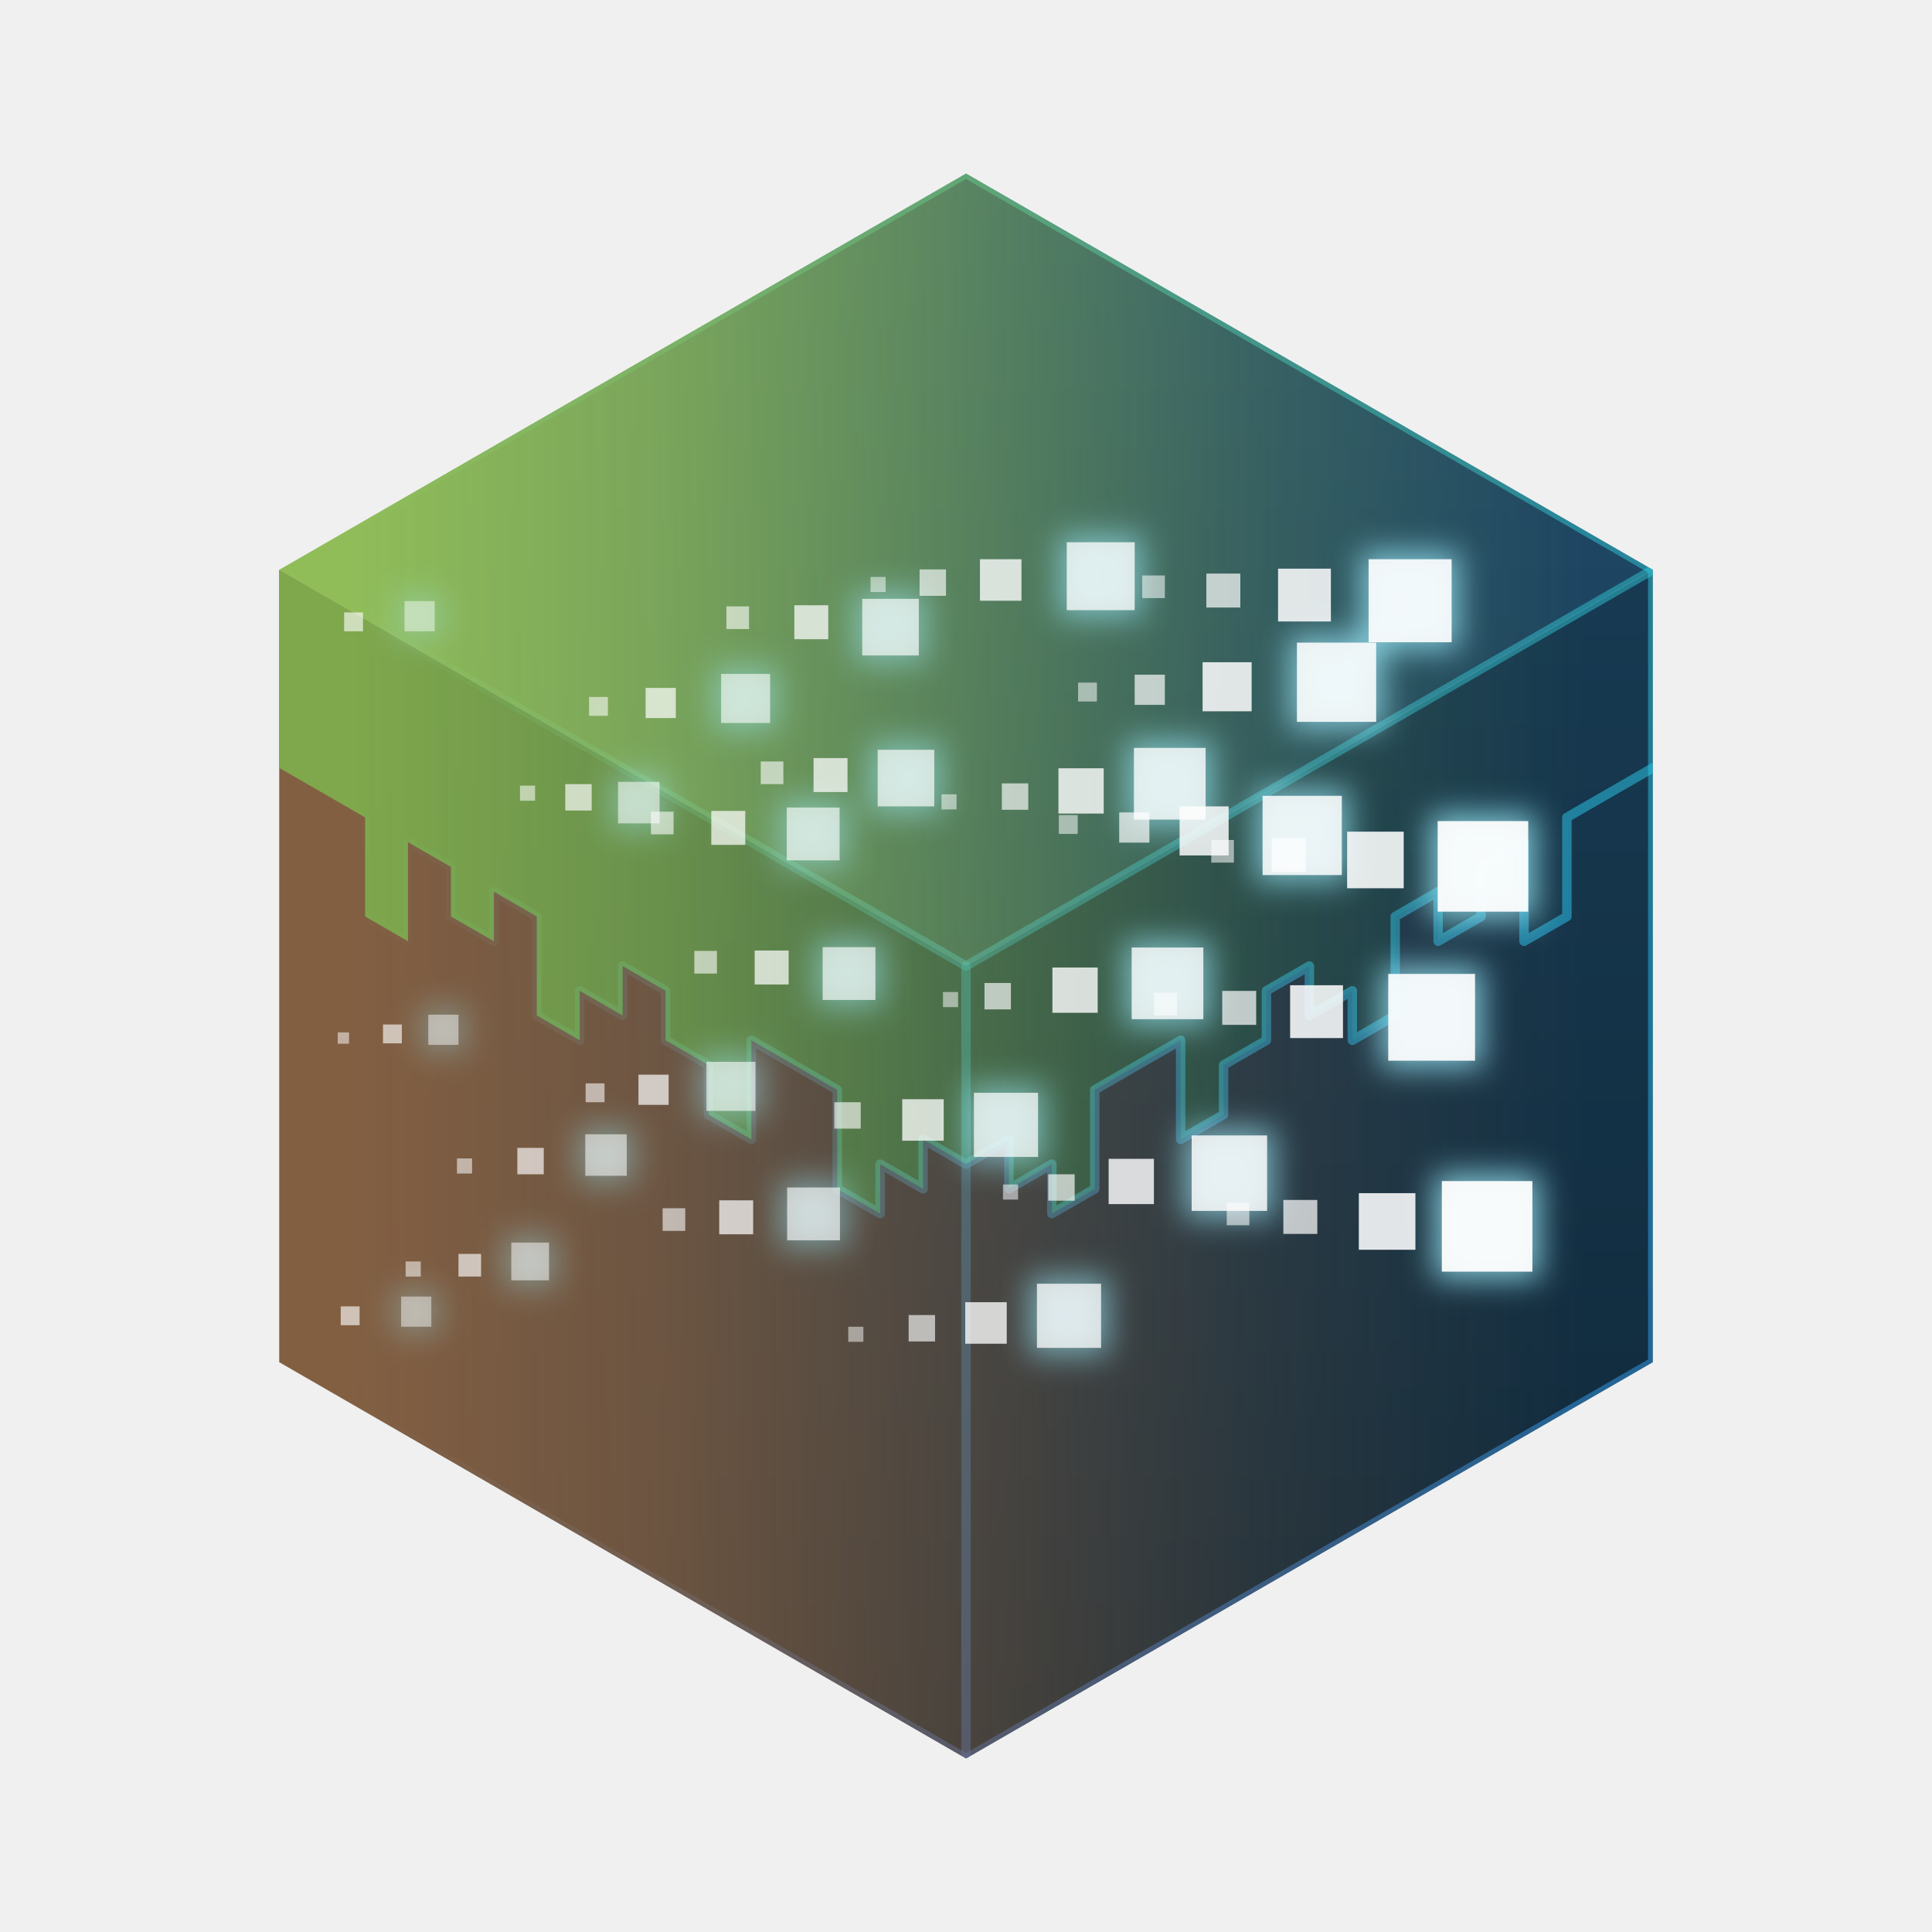
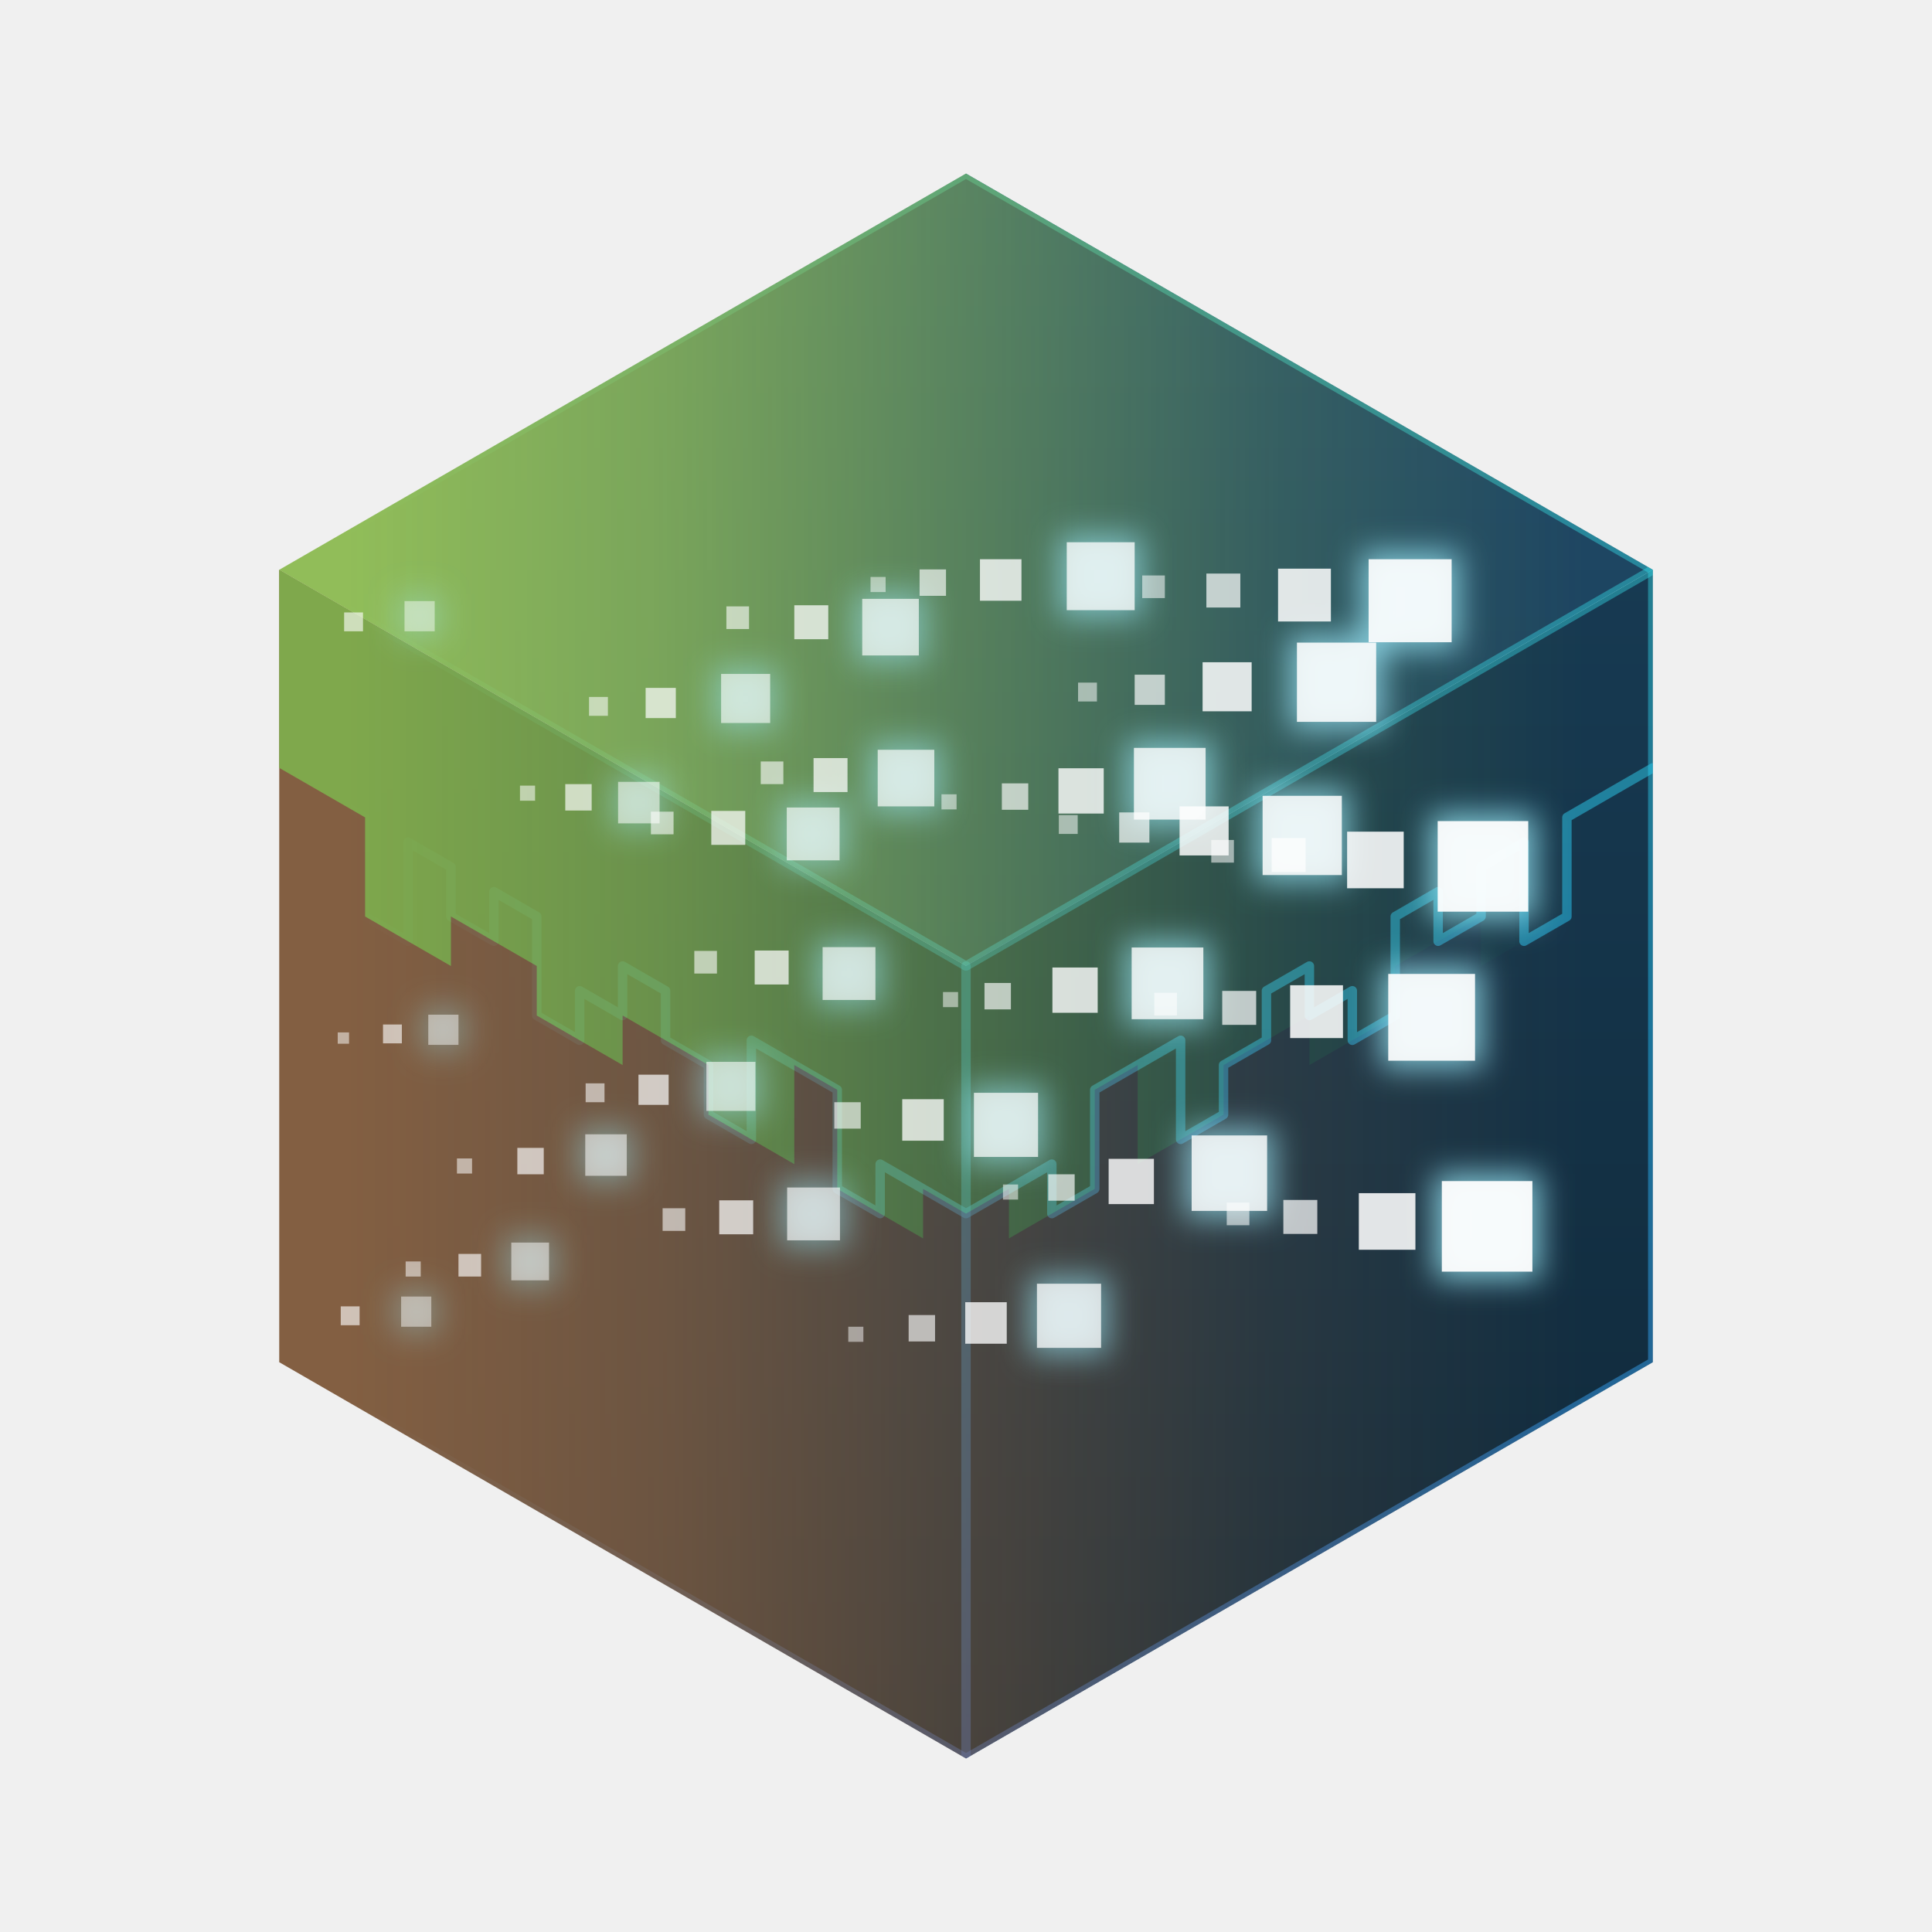
<svg xmlns="http://www.w3.org/2000/svg" viewBox="0 0 512 512" width="512" height="512">
  <defs>
    <pattern id="grain-top" width="16" height="16" patternUnits="userSpaceOnUse" patternTransform="matrix(11.375 6.5625 -11.375 6.5625 256.0 46.0)">
      <path fill="#ffffff" fill-opacity="0.07" d="        M256.000 46.000l11.375 6.562 l-11.375 6.562l-11.375 -6.562z         M278.750 59.125l11.375 6.562 l-11.375 6.562l-11.375 -6.562z         M301.500 72.250l11.375 6.562 l-11.375 6.562l-11.375 -6.562z         M358.375 105.062l11.375 6.562 l-11.375 6.562l-11.375 -6.562z         M381.125 118.188l11.375 6.562 l-11.375 6.562l-11.375 -6.562z         M312.875 91.938l11.375 6.562 l-11.375 6.562l-11.375 -6.562z         M312.875 105.062l11.375 6.562 l-11.375 6.562l-11.375 -6.562z         M324.250 111.625l11.375 6.562 l-11.375 6.562l-11.375 -6.562z         M347.000 124.750l11.375 6.562 l-11.375 6.562l-11.375 -6.562z         M358.375 131.312l11.375 6.562 l-11.375 6.562l-11.375 -6.562z         M403.875 157.562l11.375 6.562 l-11.375 6.562l-11.375 -6.562z         M244.625 78.812l11.375 6.562 l-11.375 6.562l-11.375 -6.562z         M290.125 105.062l11.375 6.562 l-11.375 6.562l-11.375 -6.562z         M347.000 151.000l11.375 6.562 l-11.375 6.562l-11.375 -6.562z         M381.125 170.688l11.375 6.562 l-11.375 6.562l-11.375 -6.562z         M290.125 131.312l11.375 6.562 l-11.375 6.562l-11.375 -6.562z         M233.250 111.625l11.375 6.562 l-11.375 6.562l-11.375 -6.562z         M278.750 137.875l11.375 6.562 l-11.375 6.562l-11.375 -6.562z         M290.125 144.438l11.375 6.562 l-11.375 6.562l-11.375 -6.562z         M324.250 164.125l11.375 6.562 l-11.375 6.562l-11.375 -6.562z         M176.375 91.938l11.375 6.562 l-11.375 6.562l-11.375 -6.562z         M199.125 105.062l11.375 6.562 l-11.375 6.562l-11.375 -6.562z         M267.375 144.438l11.375 6.562 l-11.375 6.562l-11.375 -6.562z         M290.125 157.562l11.375 6.562 l-11.375 6.562l-11.375 -6.562z         M187.750 111.625l11.375 6.562 l-11.375 6.562l-11.375 -6.562z         M199.125 118.188l11.375 6.562 l-11.375 6.562l-11.375 -6.562z         M210.500 124.750l11.375 6.562 l-11.375 6.562l-11.375 -6.562z         M324.250 190.375l11.375 6.562 l-11.375 6.562l-11.375 -6.562z         M312.875 196.938l11.375 6.562 l-11.375 6.562l-11.375 -6.562z         M153.625 118.188l11.375 6.562 l-11.375 6.562l-11.375 -6.562z         M176.375 131.312l11.375 6.562 l-11.375 6.562l-11.375 -6.562z         M210.500 151.000l11.375 6.562 l-11.375 6.562l-11.375 -6.562z         M221.875 157.562l11.375 6.562 l-11.375 6.562l-11.375 -6.562z         M312.875 210.062l11.375 6.562 l-11.375 6.562l-11.375 -6.562z         M210.500 164.125l11.375 6.562 l-11.375 6.562l-11.375 -6.562z         M301.500 216.625l11.375 6.562 l-11.375 6.562l-11.375 -6.562z         M130.875 131.312l11.375 6.562 l-11.375 6.562l-11.375 -6.562z         M153.625 144.438l11.375 6.562 l-11.375 6.562l-11.375 -6.562z         M210.500 177.250l11.375 6.562 l-11.375 6.562l-11.375 -6.562z         M221.875 210.062l11.375 6.562 l-11.375 6.562l-11.375 -6.562z         M85.375 144.438l11.375 6.562 l-11.375 6.562l-11.375 -6.562z         M153.625 183.812l11.375 6.562 l-11.375 6.562l-11.375 -6.562z" />
      <path fill="#000000" fill-opacity="0.05" d="        M324.250 85.375l11.375 6.562 l-11.375 6.562l-11.375 -6.562z         M256.000 59.125l11.375 6.562 l-11.375 6.562l-11.375 -6.562z         M267.375 65.688l11.375 6.562 l-11.375 6.562l-11.375 -6.562z         M335.625 105.062l11.375 6.562 l-11.375 6.562l-11.375 -6.562z         M369.750 124.750l11.375 6.562 l-11.375 6.562l-11.375 -6.562z         M392.500 137.875l11.375 6.562 l-11.375 6.562l-11.375 -6.562z         M244.625 65.688l11.375 6.562 l-11.375 6.562l-11.375 -6.562z         M290.125 91.938l11.375 6.562 l-11.375 6.562l-11.375 -6.562z         M301.500 111.625l11.375 6.562 l-11.375 6.562l-11.375 -6.562z         M210.500 72.250l11.375 6.562 l-11.375 6.562l-11.375 -6.562z         M244.625 91.938l11.375 6.562 l-11.375 6.562l-11.375 -6.562z         M267.375 105.062l11.375 6.562 l-11.375 6.562l-11.375 -6.562z         M312.875 131.312l11.375 6.562 l-11.375 6.562l-11.375 -6.562z         M324.250 137.875l11.375 6.562 l-11.375 6.562l-11.375 -6.562z         M244.625 105.062l11.375 6.562 l-11.375 6.562l-11.375 -6.562z         M335.625 157.562l11.375 6.562 l-11.375 6.562l-11.375 -6.562z         M187.750 85.375l11.375 6.562 l-11.375 6.562l-11.375 -6.562z         M210.500 98.500l11.375 6.562 l-11.375 6.562l-11.375 -6.562z         M221.875 105.062l11.375 6.562 l-11.375 6.562l-11.375 -6.562z         M347.000 177.250l11.375 6.562 l-11.375 6.562l-11.375 -6.562z         M233.250 124.750l11.375 6.562 l-11.375 6.562l-11.375 -6.562z         M312.875 170.688l11.375 6.562 l-11.375 6.562l-11.375 -6.562z         M233.250 137.875l11.375 6.562 l-11.375 6.562l-11.375 -6.562z         M165.000 111.625l11.375 6.562 l-11.375 6.562l-11.375 -6.562z         M176.375 118.188l11.375 6.562 l-11.375 6.562l-11.375 -6.562z         M221.875 144.438l11.375 6.562 l-11.375 6.562l-11.375 -6.562z         M199.125 144.438l11.375 6.562 l-11.375 6.562l-11.375 -6.562z         M244.625 170.688l11.375 6.562 l-11.375 6.562l-11.375 -6.562z         M267.375 183.812l11.375 6.562 l-11.375 6.562l-11.375 -6.562z         M165.000 137.875l11.375 6.562 l-11.375 6.562l-11.375 -6.562z         M233.250 177.250l11.375 6.562 l-11.375 6.562l-11.375 -6.562z         M278.750 203.500l11.375 6.562 l-11.375 6.562l-11.375 -6.562z         M130.875 144.438l11.375 6.562 l-11.375 6.562l-11.375 -6.562z         M153.625 157.562l11.375 6.562 l-11.375 6.562l-11.375 -6.562z         M210.500 190.375l11.375 6.562 l-11.375 6.562l-11.375 -6.562z         M233.250 203.500l11.375 6.562 l-11.375 6.562l-11.375 -6.562z         M96.750 137.875l11.375 6.562 l-11.375 6.562l-11.375 -6.562z         M119.500 151.000l11.375 6.562 l-11.375 6.562l-11.375 -6.562z         M142.250 164.125l11.375 6.562 l-11.375 6.562l-11.375 -6.562z         M119.500 164.125l11.375 6.562 l-11.375 6.562l-11.375 -6.562z         M233.250 229.750l11.375 6.562 l-11.375 6.562l-11.375 -6.562z         M256.000 242.875l11.375 6.562 l-11.375 6.562l-11.375 -6.562z" />
    </pattern>
    <pattern id="grain-side-left" width="16" height="16" patternUnits="userSpaceOnUse" patternTransform="matrix(11.375 6.5625 0 13.125 74.0 151.0)">
      <path fill="#ffffff" fill-opacity="0.07" d="        M233.250 308.500l11.375 6.562 l0.000 13.125l-11.375 -6.562z         M119.500 256.000l11.375 6.562 l0.000 13.125l-11.375 -6.562z         M233.250 334.750l11.375 6.562 l0.000 13.125l-11.375 -6.562z         M96.750 269.125l11.375 6.562 l0.000 13.125l-11.375 -6.562z         M142.250 295.375l11.375 6.562 l0.000 13.125l-11.375 -6.562z         M221.875 354.438l11.375 6.562 l0.000 13.125l-11.375 -6.562z         M85.375 288.812l11.375 6.562 l0.000 13.125l-11.375 -6.562z         M199.125 367.562l11.375 6.562 l0.000 13.125l-11.375 -6.562z         M85.375 315.062l11.375 6.562 l0.000 13.125l-11.375 -6.562z         M108.125 328.188l11.375 6.562 l0.000 13.125l-11.375 -6.562z         M85.375 328.188l11.375 6.562 l0.000 13.125l-11.375 -6.562z         M130.875 354.438l11.375 6.562 l0.000 13.125l-11.375 -6.562z         M233.250 413.500l11.375 6.562 l0.000 13.125l-11.375 -6.562z         M176.375 393.812l11.375 6.562 l0.000 13.125l-11.375 -6.562z         M233.250 426.625l11.375 6.562 l0.000 13.125l-11.375 -6.562z         M153.625 393.812l11.375 6.562 l0.000 13.125l-11.375 -6.562z         M233.250 439.750l11.375 6.562 l0.000 13.125l-11.375 -6.562z" />
      <path fill="#000000" fill-opacity="0.05" d="        M210.500 282.250l11.375 6.562 l0.000 13.125l-11.375 -6.562z         M165.000 269.125l11.375 6.562 l0.000 13.125l-11.375 -6.562z         M244.625 315.062l11.375 6.562 l0.000 13.125l-11.375 -6.562z         M153.625 275.688l11.375 6.562 l0.000 13.125l-11.375 -6.562z         M233.250 321.625l11.375 6.562 l0.000 13.125l-11.375 -6.562z         M96.750 256.000l11.375 6.562 l0.000 13.125l-11.375 -6.562z         M142.250 282.250l11.375 6.562 l0.000 13.125l-11.375 -6.562z         M165.000 295.375l11.375 6.562 l0.000 13.125l-11.375 -6.562z         M199.125 315.062l11.375 6.562 l0.000 13.125l-11.375 -6.562z         M85.375 262.562l11.375 6.562 l0.000 13.125l-11.375 -6.562z         M108.125 288.812l11.375 6.562 l0.000 13.125l-11.375 -6.562z         M165.000 321.625l11.375 6.562 l0.000 13.125l-11.375 -6.562z         M165.000 334.750l11.375 6.562 l0.000 13.125l-11.375 -6.562z         M187.750 347.875l11.375 6.562 l0.000 13.125l-11.375 -6.562z         M244.625 380.688l11.375 6.562 l0.000 13.125l-11.375 -6.562z         M187.750 361.000l11.375 6.562 l0.000 13.125l-11.375 -6.562z         M244.625 393.812l11.375 6.562 l0.000 13.125l-11.375 -6.562z         M119.500 334.750l11.375 6.562 l0.000 13.125l-11.375 -6.562z         M244.625 406.938l11.375 6.562 l0.000 13.125l-11.375 -6.562z         M96.750 334.750l11.375 6.562 l0.000 13.125l-11.375 -6.562z         M142.250 361.000l11.375 6.562 l0.000 13.125l-11.375 -6.562z         M153.625 367.562l11.375 6.562 l0.000 13.125l-11.375 -6.562z         M108.125 354.438l11.375 6.562 l0.000 13.125l-11.375 -6.562z         M130.875 367.562l11.375 6.562 l0.000 13.125l-11.375 -6.562z         M96.750 361.000l11.375 6.562 l0.000 13.125l-11.375 -6.562z         M119.500 374.125l11.375 6.562 l0.000 13.125l-11.375 -6.562z         M130.875 380.688l11.375 6.562 l0.000 13.125l-11.375 -6.562z         M244.625 446.312l11.375 6.562 l0.000 13.125l-11.375 -6.562z" />
    </pattern>
    <pattern id="grain-side-right" width="16" height="16" patternUnits="userSpaceOnUse" patternTransform="matrix(-11.375 6.5625 -11.375 19.6875 438.0 151.0)">
      <path fill="#ffffff" fill-opacity="0.07" d="        M221.875 341.312l-11.375 6.562 l-11.375 19.688l11.375 -6.562z         M324.250 295.375l-11.375 6.562 l-11.375 19.688l11.375 -6.562z         M199.125 380.688l-11.375 6.562 l-11.375 19.688l11.375 -6.562z         M324.250 321.625l-11.375 6.562 l-11.375 19.688l11.375 -6.562z         M278.750 347.875l-11.375 6.562 l-11.375 19.688l11.375 -6.562z         M187.750 413.500l-11.375 6.562 l-11.375 19.688l11.375 -6.562z         M312.875 354.438l-11.375 6.562 l-11.375 19.688l11.375 -6.562z         M187.750 439.750l-11.375 6.562 l-11.375 19.688l11.375 -6.562z         M290.125 393.812l-11.375 6.562 l-11.375 19.688l11.375 -6.562z         M267.375 406.938l-11.375 6.562 l-11.375 19.688l11.375 -6.562z         M278.750 413.500l-11.375 6.562 l-11.375 19.688l11.375 -6.562z         M233.250 439.750l-11.375 6.562 l-11.375 19.688l11.375 -6.562z         M130.875 498.812l-11.375 6.562 l-11.375 19.688l11.375 -6.562z         M176.375 485.688l-11.375 6.562 l-11.375 19.688l11.375 -6.562z         M119.500 518.500l-11.375 6.562 l-11.375 19.688l11.375 -6.562z         M187.750 492.250l-11.375 6.562 l-11.375 19.688l11.375 -6.562z         M108.125 538.188l-11.375 6.562 l-11.375 19.688l11.375 -6.562z" />
    </pattern>
    <linearGradient id="tech-top" gradientUnits="userSpaceOnUse" x1="0" y1="46" x2="0" y2="256">
      <stop offset="0" stop-color="#224c6a" />
      <stop offset="1" stop-color="#193f59" />
    </linearGradient>
    <linearGradient id="tech-face" gradientUnits="userSpaceOnUse" x1="0" y1="151" x2="0" y2="466">
      <stop offset="0" stop-color="#173a52" />
      <stop offset="1" stop-color="#0f2737" />
    </linearGradient>
    <linearGradient id="wire-grad" gradientUnits="userSpaceOnUse" x1="0" y1="46" x2="0" y2="466">
      <stop offset="0" stop-color="#3ee0c6" />
      <stop offset="0.55" stop-color="#24c4ff" />
      <stop offset="1" stop-color="#4f8cff" />
    </linearGradient>
    <clipPath id="right-clip">
      <path d="M256,46 L438,151 L438,361 L256,466 Z" />
    </clipPath>
    <linearGradient id="bleed-to-right" gradientUnits="userSpaceOnUse" x1="256" y1="0" x2="419.8" y2="0">
      <stop offset="0" stop-color="#ffffff" stop-opacity="0.5" />
      <stop offset="0.5" stop-color="#ffffff" stop-opacity="0.2" />
      <stop offset="1" stop-color="#ffffff" stop-opacity="0" />
    </linearGradient>
    <linearGradient id="bleed-to-left" gradientUnits="userSpaceOnUse" x1="256" y1="0" x2="92.2" y2="0">
      <stop offset="0" stop-color="#ffffff" stop-opacity="0.5" />
      <stop offset="0.5" stop-color="#ffffff" stop-opacity="0.2" />
      <stop offset="1" stop-color="#ffffff" stop-opacity="0" />
    </linearGradient>
    <mask id="mask-bleed-to-right" maskUnits="userSpaceOnUse" x="0" y="0" width="512" height="512">
      <rect x="0" y="0" width="512" height="512" fill="url(#bleed-to-right)" />
    </mask>
    <mask id="mask-bleed-to-left" maskUnits="userSpaceOnUse" x="0" y="0" width="512" height="512">
      <rect x="0" y="0" width="512" height="512" fill="url(#bleed-to-left)" />
    </mask>
    <clipPath id="cube-clip">
      <path d="M256,46 L438,151 L438,361 L256,466 L74,361 L74,151 Z" />
    </clipPath>
    <filter id="sq-glow" x="-80%" y="-80%" width="260%" height="260%">
      <feGaussianBlur stdDeviation="4" />
    </filter>
  </defs>
  <polygon points="74,151 256,256 256,466 74,361" fill="#835f42" />
-   <polygon points="74.00,151.00 256.00,256.00 256.00,308.50 244.62,301.94 244.62,315.06 233.25,308.50 233.25,321.62 221.88,315.06 221.88,288.81 210.50,282.25 199.12,275.69 199.12,301.94 187.75,295.38 187.75,282.25 176.38,275.69 176.38,262.56 165.00,256.00 165.00,269.12 153.62,262.56 153.62,275.69 142.25,269.12 142.25,242.88 130.88,236.31 130.88,249.44 119.50,242.88 119.50,229.75 108.12,223.19 108.12,249.44 96.75,242.88 96.75,216.62 85.38,210.06 74.00,203.50" fill="#7fa84c" />
+   <polygon points="74.00,151.00 256.00,256.00 256.00,321.62 244.62,315.06 244.62,328.19 233.25,321.62 221.88,315.06 221.88,288.81 210.50,282.25 210.50,308.50 199.12,301.94 187.75,295.38 187.75,282.25 176.38,275.69 165.00,269.12 165.00,282.25 153.62,275.69 142.25,269.12 142.25,256.00 130.88,249.44 119.50,242.88 119.50,256.00 108.12,249.44 96.75,242.88 96.75,216.62 85.38,210.06 74.00,203.50" fill="#7fa84c" />
  <polygon points="74,151 256,256 256,466 74,361" fill="url(#grain-side-left)" />
  <polygon points="256,46 256,256 74,151" fill="#91bd59" />
  <polygon points="256,46 256,256 74,151" fill="url(#grain-top)" />
  <g clip-path="url(#right-clip)">
    <polygon points="256,46 438,151 256,256" fill="url(#tech-top)" />
    <polygon points="438,151 256,256 256,466 438,361" fill="url(#tech-face)" />
    <g fill="none" stroke="url(#wire-grad)" stroke-linecap="round" stroke-linejoin="round">
-       <path d="M256,308.5 L267.38,301.94 L267.38,315.06 L278.75,308.5 L278.75,321.62 L290.12,315.06 L290.12,288.81 L301.5,282.25 L312.88,275.69 L312.88,301.94 L324.25,295.38 L324.25,282.25 L335.62,275.69 L335.62,262.56 L347,256 L347,269.12 L358.38,262.56 L358.38,275.69 L369.75,269.12 L369.75,242.88 L381.12,236.31 L381.12,249.44 L392.5,242.88 L392.5,229.75 L403.88,223.19 L403.88,249.44 L415.25,242.88 L415.25,216.62 L426.62,210.06 L438,203.5" stroke-width="2.5" opacity="0.5" />
+       <path d="M256,321.62 L267.38,315.06 L278.75,308.5 L278.75,321.62 L290.12,315.06 L290.12,288.81 L301.5,282.25 L312.88,275.69 L312.88,301.94 L324.25,295.38 L324.25,282.25 L335.62,275.69 L335.62,262.56 L347,256 L347,269.12 L358.38,262.56 L358.38,275.69 L369.75,269.12 L369.75,242.88 L381.12,236.31 L381.12,249.44 L392.5,242.88 L392.5,229.75 L403.88,223.19 L403.88,249.44 L415.25,242.88 L415.25,216.62 L426.62,210.06 L438,203.5" stroke-width="2.5" opacity="0.5" />
      <path d="M256,46 L438,151 L438,361 L256,466" stroke-width="2.5" opacity="0.45" />
      <path d="M256,256 L256,466" stroke-width="2.5" opacity="0.45" />
      <path d="M438,151 L256,256" stroke-width="2.5" opacity="0.45" />
    </g>
  </g>
  <g mask="url(#mask-bleed-to-left)">
    <g transform="matrix(-1 0 0 1 512 0)">
      <g clip-path="url(#right-clip)">
        <polygon points="256,46 438,151 256,256" fill="url(#tech-top)" />
        <polygon points="438,151 256,256 256,466 438,361" fill="url(#tech-face)" />
        <g fill="none" stroke="url(#wire-grad)" stroke-linecap="round" stroke-linejoin="round">
-           <path d="M256,308.5 L267.38,301.94 L267.38,315.06 L278.75,308.5 L278.75,321.62 L290.12,315.06 L290.12,288.81 L301.5,282.25 L312.88,275.69 L312.88,301.94 L324.25,295.38 L324.25,282.25 L335.62,275.69 L335.62,262.56 L347,256 L347,269.12 L358.38,262.56 L358.38,275.69 L369.75,269.12 L369.75,242.88 L381.12,236.31 L381.12,249.44 L392.5,242.88 L392.5,229.75 L403.88,223.19 L403.88,249.44 L415.25,242.88 L415.25,216.62 L426.62,210.06 L438,203.5" stroke-width="2.5" opacity="0.5" />
+           <path d="M256,321.62 L267.38,315.06 L278.75,308.5 L278.75,321.62 L290.12,315.06 L290.12,288.81 L301.5,282.25 L312.88,275.69 L312.88,301.94 L324.25,295.38 L324.25,282.25 L335.62,275.69 L335.62,262.56 L347,256 L347,269.12 L358.38,262.56 L358.38,275.69 L369.75,269.12 L369.75,242.88 L381.12,236.31 L381.12,249.44 L392.5,242.88 L392.5,229.75 L403.88,223.19 L403.88,249.44 L415.25,242.88 L415.25,216.62 L426.62,210.06 L438,203.5" stroke-width="2.5" opacity="0.5" />
          <path d="M256,46 L438,151 L438,361 L256,466" stroke-width="2.5" opacity="0.45" />
          <path d="M256,256 L256,466" stroke-width="2.5" opacity="0.45" />
          <path d="M438,151 L256,256" stroke-width="2.5" opacity="0.45" />
        </g>
      </g>
    </g>
  </g>
  <g mask="url(#mask-bleed-to-right)">
    <g transform="matrix(-1 0 0 1 512 0)">
      <polygon points="74,151 256,256 256,466 74,361" fill="#835f42" />
-       <polygon points="74.00,151.00 256.00,256.00 256.00,308.50 244.62,301.94 244.62,315.06 233.25,308.50 233.25,321.62 221.88,315.06 221.88,288.81 210.50,282.25 199.12,275.69 199.12,301.94 187.75,295.38 187.75,282.25 176.38,275.69 176.38,262.56 165.00,256.00 165.00,269.12 153.62,262.56 153.62,275.69 142.25,269.12 142.25,242.88 130.88,236.31 130.88,249.44 119.50,242.88 119.50,229.75 108.12,223.19 108.12,249.44 96.75,242.88 96.75,216.62 85.38,210.06 74.00,203.50" fill="#7fa84c" />
+       <polygon points="74.00,151.00 256.00,256.00 256.00,321.62 244.62,315.06 244.62,328.19 233.25,321.62 221.88,315.06 221.88,288.81 210.50,282.25 210.50,308.50 199.12,301.94 187.75,295.38 187.75,282.25 176.38,275.69 165.00,269.12 165.00,282.25 153.62,275.69 142.25,269.12 142.25,256.00 130.88,249.44 119.50,242.88 119.50,256.00 108.12,249.44 96.75,242.88 96.75,216.62 85.38,210.06 74.00,203.50" fill="#7fa84c" />
      <polygon points="74,151 256,256 256,466 74,361" fill="url(#grain-side-left)" />
      <polygon points="256,46 256,256 74,151" fill="#91bd59" />
      <polygon points="256,46 256,256 74,151" fill="url(#grain-top)" />
    </g>
  </g>
  <g id="transition-flow" clip-path="url(#cube-clip)">
    <g filter="url(#sq-glow)">
      <rect x="185.2" y="279.4" width="17" height="17" fill="#9ff0ff" opacity="0.45" />
      <rect x="133.5" y="327.3" width="14" height="14" fill="#9ff0ff" opacity="0.37" />
      <rect x="153.1" y="298.6" width="15" height="15" fill="#9ff0ff" opacity="0.4" />
      <rect x="104.3" y="341.6" width="12" height="12" fill="#9ff0ff" opacity="0.32" />
      <rect x="161.8" y="205.2" width="15" height="15" fill="#9ff0ff" opacity="0.41" />
      <rect x="111.5" y="266.9" width="12" height="12" fill="#9ff0ff" opacity="0.33" />
      <rect x="105.2" y="157.3" width="12" height="12" fill="#9ff0ff" opacity="0.32" />
      <rect x="230.6" y="196.7" width="19" height="19" fill="#9ff0ff" opacity="0.52" />
      <rect x="256.1" y="287.6" width="21" height="21" fill="#9ff0ff" opacity="0.56" />
      <rect x="206.5" y="212" width="18" height="18" fill="#9ff0ff" opacity="0.48" />
      <rect x="297.9" y="249.1" width="23" height="23" fill="#9ff0ff" opacity="0.63" />
      <rect x="280.7" y="141.7" width="22" height="22" fill="#9ff0ff" opacity="0.6" />
      <rect x="206.6" y="312.7" width="18" height="18" fill="#9ff0ff" opacity="0.48" />
      <rect x="226.5" y="156.7" width="19" height="19" fill="#9ff0ff" opacity="0.51" />
      <rect x="272.8" y="338.2" width="21" height="21" fill="#9ff0ff" opacity="0.59" />
      <rect x="189.1" y="176.6" width="17" height="17" fill="#9ff0ff" opacity="0.46" />
      <rect x="298.5" y="196.2" width="23" height="23" fill="#9ff0ff" opacity="0.63" />
      <rect x="216" y="249" width="18" height="18" fill="#9ff0ff" opacity="0.5" />
      <rect x="360.7" y="146.2" width="26" height="26" fill="#9ff0ff" opacity="0.73" />
      <rect x="379" y="215.6" width="28" height="28" fill="#9ff0ff" opacity="0.76" />
      <rect x="380.1" y="311" width="28" height="28" fill="#9ff0ff" opacity="0.76" />
      <rect x="365.9" y="256.1" width="27" height="27" fill="#9ff0ff" opacity="0.74" />
      <rect x="313.8" y="298.9" width="24" height="24" fill="#9ff0ff" opacity="0.65" />
      <rect x="341.7" y="168.3" width="25" height="25" fill="#9ff0ff" opacity="0.7" />
      <rect x="332.6" y="208.9" width="25" height="25" fill="#9ff0ff" opacity="0.68" />
    </g>
    <g fill="#ffffff">
      <rect x="169.2" y="284.8" width="8" height="8" opacity="0.69" />
      <rect x="155.2" y="287.1" width="5" height="5" opacity="0.57" />
      <rect x="187.2" y="281.4" width="13" height="13" opacity="0.59" />
      <rect x="121.5" y="332.3" width="6" height="6" opacity="0.64" />
      <rect x="107.5" y="334.3" width="4" height="4" opacity="0.53" />
      <rect x="135.5" y="329.3" width="10" height="10" opacity="0.5" />
      <rect x="137.1" y="304.2" width="7" height="7" opacity="0.66" />
      <rect x="121.1" y="307" width="4" height="4" opacity="0.54" />
      <rect x="155.1" y="300.6" width="11" height="11" opacity="0.54" />
      <rect x="90.3" y="346.2" width="5" height="5" opacity="0.62" />
      <rect x="106.3" y="343.6" width="8" height="8" opacity="0.45" />
      <rect x="149.8" y="207.8" width="7" height="7" opacity="0.67" />
      <rect x="137.8" y="208.2" width="4" height="4" opacity="0.55" />
      <rect x="163.8" y="207.2" width="11" height="11" opacity="0.55" />
      <rect x="101.5" y="271.5" width="5" height="5" opacity="0.62" />
      <rect x="89.5" y="273.6" width="3" height="3" opacity="0.51" />
      <rect x="113.5" y="268.9" width="8" height="8" opacity="0.46" />
      <rect x="91.2" y="162.3" width="5" height="5" opacity="0.62" />
      <rect x="107.2" y="159.3" width="8" height="8" opacity="0.45" />
      <rect x="215.6" y="200.9" width="9" height="9" opacity="0.73" />
      <rect x="201.6" y="201.8" width="6" height="6" opacity="0.6" />
      <rect x="232.6" y="198.7" width="15" height="15" opacity="0.67" />
      <rect x="239.1" y="291.3" width="11" height="11" opacity="0.76" />
      <rect x="221.1" y="292.1" width="7" height="7" opacity="0.62" />
      <rect x="258.1" y="289.6" width="17" height="17" opacity="0.72" />
      <rect x="188.5" y="214.9" width="9" height="9" opacity="0.71" />
      <rect x="172.5" y="215.1" width="6" height="6" opacity="0.58" />
      <rect x="208.5" y="214" width="14" height="14" opacity="0.63" />
      <rect x="278.9" y="256.4" width="12" height="12" opacity="0.8" />
      <rect x="260.9" y="260.5" width="7" height="7" opacity="0.65" />
      <rect x="249.9" y="262.9" width="4" height="4" opacity="0.51" />
      <rect x="299.9" y="251.1" width="19" height="19" opacity="0.79" />
      <rect x="259.7" y="148.2" width="11" height="11" opacity="0.78" />
      <rect x="243.7" y="150.9" width="7" height="7" opacity="0.64" />
      <rect x="230.7" y="152.9" width="4" height="4" opacity="0.5" />
      <rect x="282.7" y="143.7" width="18" height="18" opacity="0.76" />
      <rect x="190.6" y="318.1" width="9" height="9" opacity="0.71" />
      <rect x="175.6" y="320.2" width="6" height="6" opacity="0.58" />
      <rect x="208.6" y="314.7" width="14" height="14" opacity="0.63" />
      <rect x="210.5" y="160.4" width="9" height="9" opacity="0.73" />
      <rect x="192.5" y="160.7" width="6" height="6" opacity="0.6" />
      <rect x="228.5" y="158.7" width="15" height="15" opacity="0.67" />
      <rect x="255.8" y="345.1" width="11" height="11" opacity="0.77" />
      <rect x="240.8" y="348.5" width="7" height="7" opacity="0.63" />
      <rect x="224.8" y="351.6" width="4" height="4" opacity="0.49" />
      <rect x="274.8" y="340.2" width="17" height="17" opacity="0.75" />
      <rect x="171.1" y="182.3" width="8" height="8" opacity="0.7" />
      <rect x="156.1" y="184.7" width="5" height="5" opacity="0.57" />
      <rect x="191.1" y="178.6" width="13" height="13" opacity="0.6" />
      <rect x="280.5" y="203.6" width="12" height="12" opacity="0.8" />
      <rect x="265.5" y="207.6" width="7" height="7" opacity="0.65" />
      <rect x="249.5" y="210.5" width="4" height="4" opacity="0.51" />
      <rect x="300.5" y="198.2" width="19" height="19" opacity="0.79" />
      <rect x="200" y="251.9" width="9" height="9" opacity="0.72" />
      <rect x="184" y="252" width="6" height="6" opacity="0.59" />
      <rect x="218" y="251" width="14" height="14" opacity="0.65" />
      <rect x="338.7" y="150.7" width="14" height="14" opacity="0.85" />
      <rect x="319.7" y="152" width="9" height="9" opacity="0.7" />
      <rect x="302.7" y="152.5" width="6" height="6" opacity="0.54" />
      <rect x="362.7" y="148.2" width="22" height="22" opacity="0.9" />
      <rect x="357" y="220.4" width="15" height="15" opacity="0.87" />
      <rect x="337" y="222.1" width="9" height="9" opacity="0.71" />
      <rect x="321" y="222.6" width="6" height="6" opacity="0.55" />
      <rect x="381" y="217.6" width="24" height="24" opacity="0.93" />
      <rect x="360.1" y="316.2" width="15" height="15" opacity="0.87" />
      <rect x="340.1" y="318" width="9" height="9" opacity="0.71" />
      <rect x="325.1" y="318.7" width="6" height="6" opacity="0.56" />
      <rect x="382.1" y="313" width="24" height="24" opacity="0.94" />
      <rect x="341.9" y="261.1" width="14" height="14" opacity="0.86" />
      <rect x="323.9" y="262.6" width="9" height="9" opacity="0.7" />
      <rect x="305.9" y="263.1" width="6" height="6" opacity="0.55" />
      <rect x="367.9" y="258.1" width="23" height="23" opacity="0.91" />
      <rect x="293.8" y="307.1" width="12" height="12" opacity="0.81" />
      <rect x="277.8" y="311.2" width="7" height="7" opacity="0.66" />
      <rect x="265.8" y="313.9" width="4" height="4" opacity="0.52" />
      <rect x="315.8" y="300.9" width="20" height="20" opacity="0.82" />
      <rect x="318.7" y="175.5" width="13" height="13" opacity="0.84" />
      <rect x="300.7" y="178.8" width="8" height="8" opacity="0.68" />
      <rect x="285.7" y="180.9" width="5" height="5" opacity="0.53" />
      <rect x="343.7" y="170.3" width="21" height="21" opacity="0.87" />
      <rect x="312.6" y="213.7" width="13" height="13" opacity="0.83" />
      <rect x="296.6" y="215.3" width="8" height="8" opacity="0.68" />
      <rect x="280.6" y="216" width="5" height="5" opacity="0.53" />
      <rect x="334.6" y="210.9" width="21" height="21" opacity="0.85" />
    </g>
  </g>
</svg>
